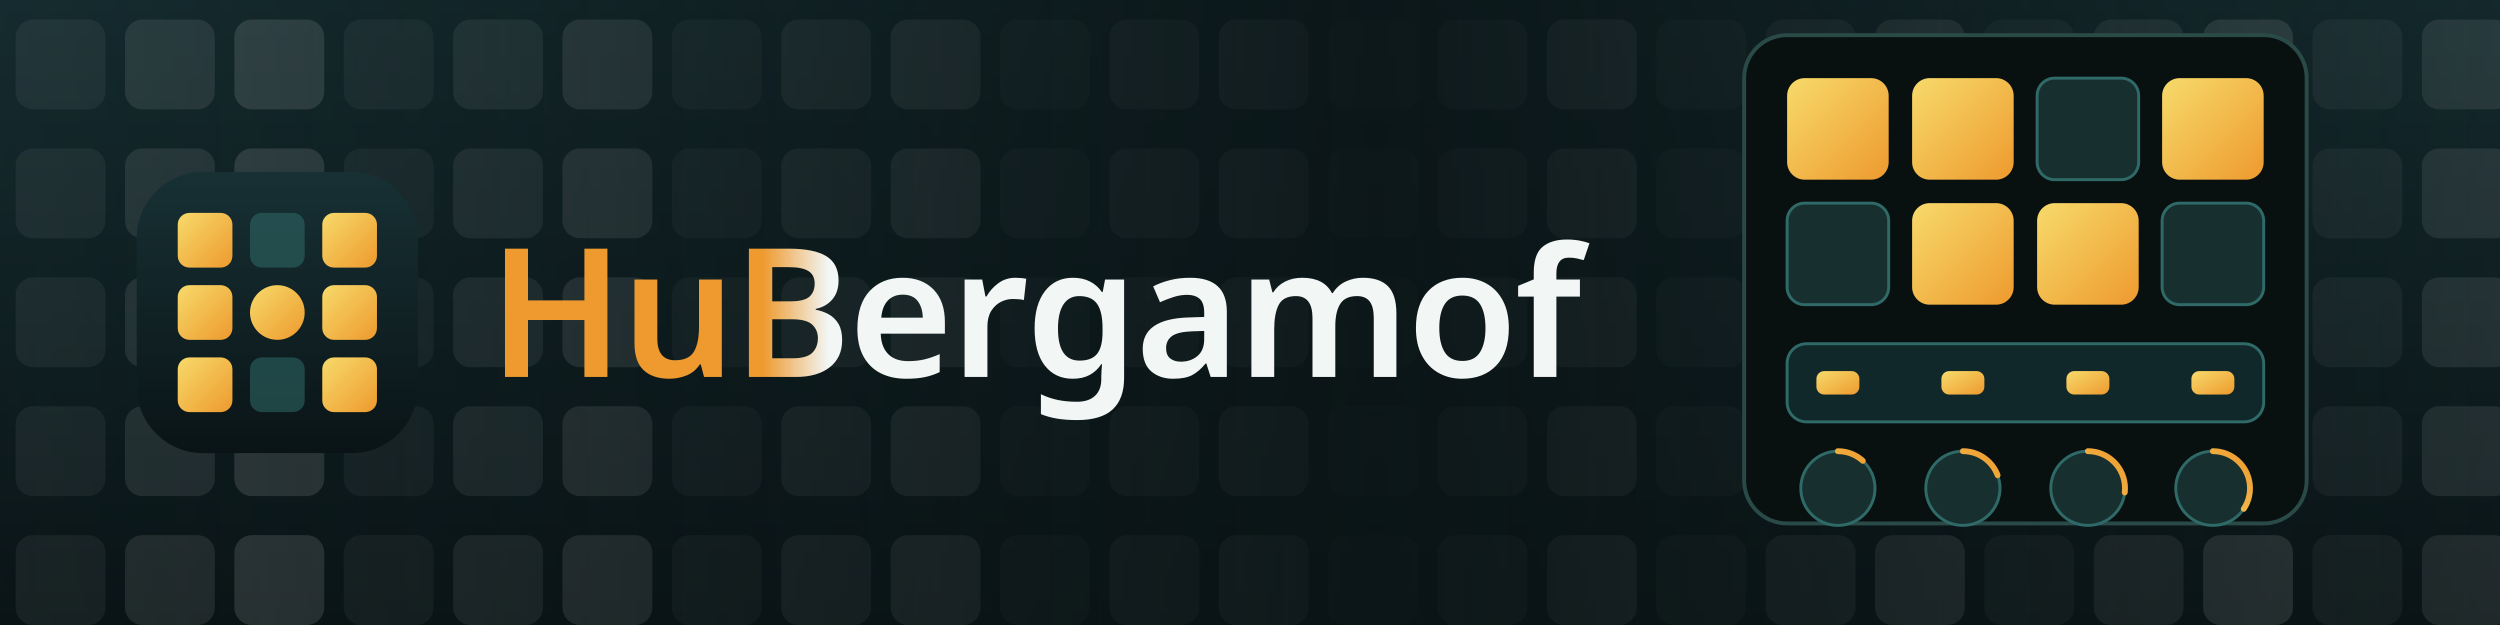
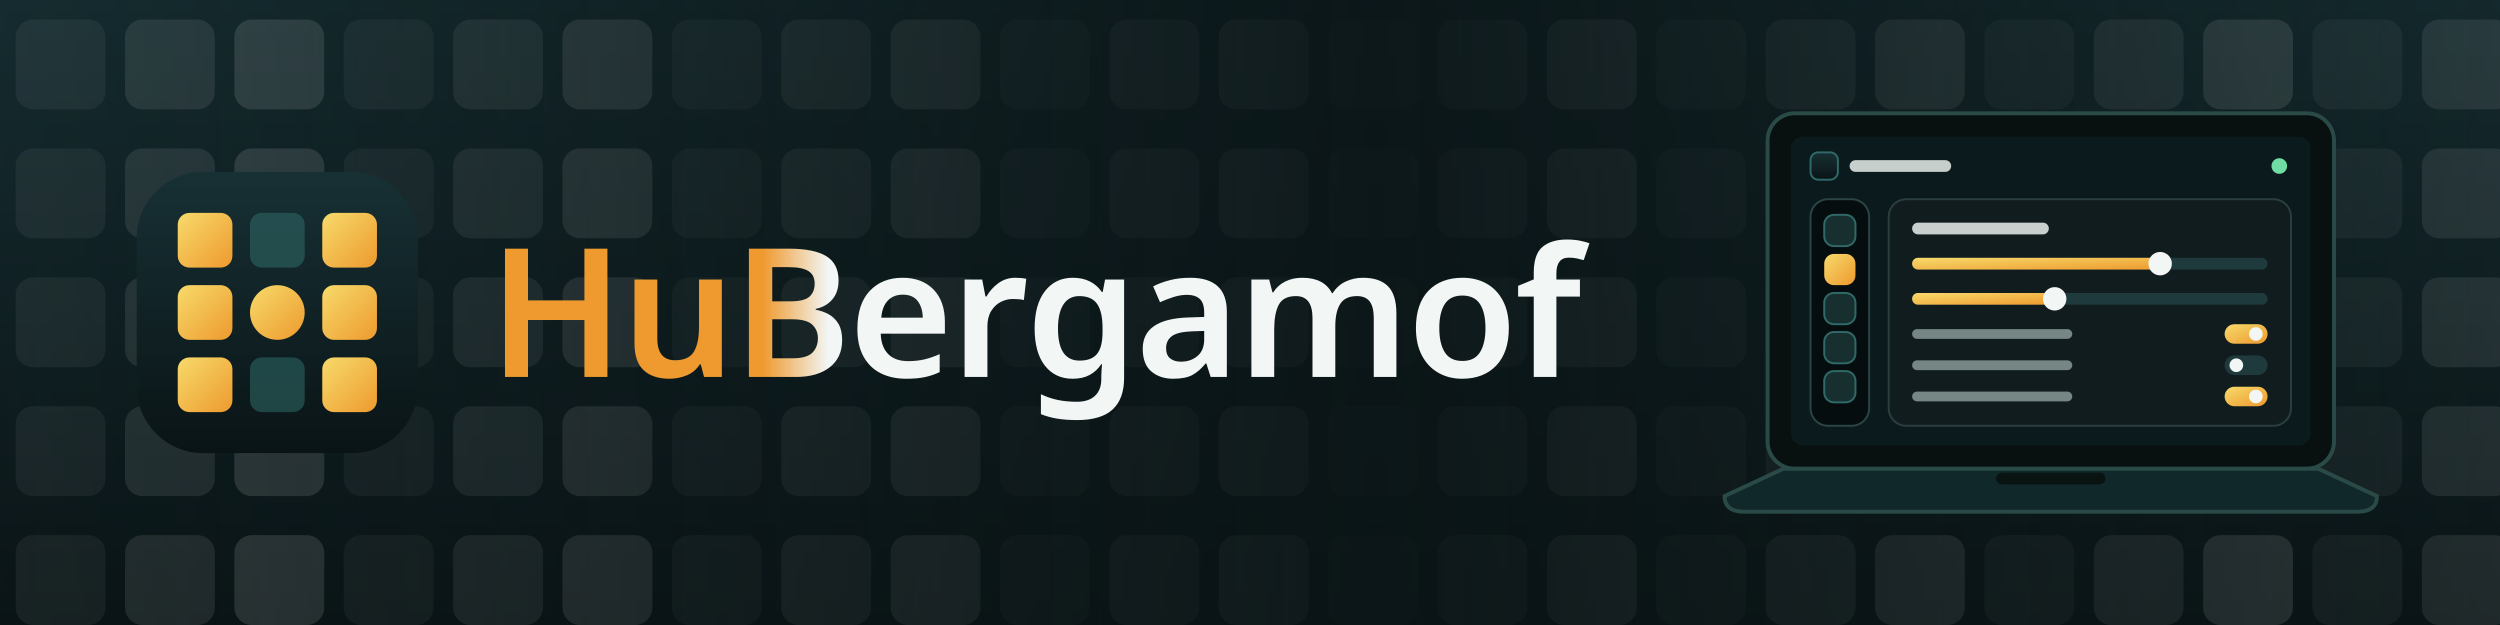
<svg xmlns="http://www.w3.org/2000/svg" viewBox="0 0 1280 320" role="img" aria-label="HuBergamof">
  <defs>
    <linearGradient id="ink" x1="0" y1="0" x2="0" y2="1">
      <stop offset="0" stop-color="#173034" />
      <stop offset="1" stop-color="#0A1416" />
    </linearGradient>
    <linearGradient id="berg" x1="0" y1="0" x2="1" y2="1">
      <stop offset="0" stop-color="#F7DA6B" />
      <stop offset="1" stop-color="#EE9A2E" />
    </linearGradient>
    <linearGradient id="bsplit" x1="0" y1="0" x2="1" y2="0">
      <stop offset="0.15" stop-color="#EE9A2E" />
      <stop offset="0.85" stop-color="#F2F6F4" />
    </linearGradient>
    <linearGradient id="fade" x1="0" y1="0" x2="1" y2="0">
      <stop offset="0" stop-color="#0A1416" stop-opacity="0.15" />
      <stop offset="0.55" stop-color="#0A1416" stop-opacity="0.9" />
      <stop offset="1" stop-color="#0A1416" stop-opacity="0.25" />
    </linearGradient>
  </defs>
  <rect width="1280" height="320" fill="url(#ink)" />
  <g>
    <rect x="8" y="10" width="46" height="46" rx="9" fill="#FFFFFF" opacity="0.07" />
    <rect x="64" y="10" width="46" height="46" rx="9" fill="#FFFFFF" opacity="0.12" />
    <rect x="120" y="10" width="46" height="46" rx="9" fill="#FFFFFF" opacity="0.17" />
    <rect x="176" y="10" width="46" height="46" rx="9" fill="#FFFFFF" opacity="0.07" />
    <rect x="232" y="10" width="46" height="46" rx="9" fill="#FFFFFF" opacity="0.12" />
    <rect x="288" y="10" width="46" height="46" rx="9" fill="#FFFFFF" opacity="0.17" />
    <rect x="344" y="10" width="46" height="46" rx="9" fill="#FFFFFF" opacity="0.07" />
    <rect x="400" y="10" width="46" height="46" rx="9" fill="#FFFFFF" opacity="0.12" />
    <rect x="456" y="10" width="46" height="46" rx="9" fill="#FFFFFF" opacity="0.17" />
    <rect x="512" y="10" width="46" height="46" rx="9" fill="#FFFFFF" opacity="0.07" />
    <rect x="568" y="10" width="46" height="46" rx="9" fill="#FFFFFF" opacity="0.12" />
    <rect x="624" y="10" width="46" height="46" rx="9" fill="#FFFFFF" opacity="0.17" />
    <rect x="680" y="10" width="46" height="46" rx="9" fill="#FFFFFF" opacity="0.07" />
    <rect x="736" y="10" width="46" height="46" rx="9" fill="#FFFFFF" opacity="0.12" />
    <rect x="792" y="10" width="46" height="46" rx="9" fill="#FFFFFF" opacity="0.17" />
    <rect x="848" y="10" width="46" height="46" rx="9" fill="#FFFFFF" opacity="0.07" />
    <rect x="904" y="10" width="46" height="46" rx="9" fill="#FFFFFF" opacity="0.12" />
    <rect x="960" y="10" width="46" height="46" rx="9" fill="#FFFFFF" opacity="0.17" />
    <rect x="1016" y="10" width="46" height="46" rx="9" fill="#FFFFFF" opacity="0.07" />
    <rect x="1072" y="10" width="46" height="46" rx="9" fill="#FFFFFF" opacity="0.12" />
    <rect x="1128" y="10" width="46" height="46" rx="9" fill="#FFFFFF" opacity="0.17" />
    <rect x="1184" y="10" width="46" height="46" rx="9" fill="#FFFFFF" opacity="0.07" />
    <rect x="1240" y="10" width="46" height="46" rx="9" fill="#FFFFFF" opacity="0.12" />
    <rect x="1296" y="10" width="46" height="46" rx="9" fill="#FFFFFF" opacity="0.17" />
    <rect x="8" y="76" width="46" height="46" rx="9" fill="#FFFFFF" opacity="0.07" />
    <rect x="64" y="76" width="46" height="46" rx="9" fill="#FFFFFF" opacity="0.12" />
    <rect x="120" y="76" width="46" height="46" rx="9" fill="#FFFFFF" opacity="0.17" />
    <rect x="176" y="76" width="46" height="46" rx="9" fill="#FFFFFF" opacity="0.07" />
    <rect x="232" y="76" width="46" height="46" rx="9" fill="#FFFFFF" opacity="0.12" />
    <rect x="288" y="76" width="46" height="46" rx="9" fill="#FFFFFF" opacity="0.17" />
    <rect x="344" y="76" width="46" height="46" rx="9" fill="#FFFFFF" opacity="0.07" />
    <rect x="400" y="76" width="46" height="46" rx="9" fill="#FFFFFF" opacity="0.12" />
    <rect x="456" y="76" width="46" height="46" rx="9" fill="#FFFFFF" opacity="0.17" />
    <rect x="512" y="76" width="46" height="46" rx="9" fill="#FFFFFF" opacity="0.07" />
    <rect x="568" y="76" width="46" height="46" rx="9" fill="#FFFFFF" opacity="0.12" />
    <rect x="624" y="76" width="46" height="46" rx="9" fill="#FFFFFF" opacity="0.17" />
    <rect x="680" y="76" width="46" height="46" rx="9" fill="#FFFFFF" opacity="0.07" />
    <rect x="736" y="76" width="46" height="46" rx="9" fill="#FFFFFF" opacity="0.12" />
    <rect x="792" y="76" width="46" height="46" rx="9" fill="#FFFFFF" opacity="0.17" />
    <rect x="848" y="76" width="46" height="46" rx="9" fill="#FFFFFF" opacity="0.07" />
    <rect x="904" y="76" width="46" height="46" rx="9" fill="#FFFFFF" opacity="0.12" />
    <rect x="960" y="76" width="46" height="46" rx="9" fill="#FFFFFF" opacity="0.17" />
    <rect x="1016" y="76" width="46" height="46" rx="9" fill="#FFFFFF" opacity="0.07" />
    <rect x="1072" y="76" width="46" height="46" rx="9" fill="#FFFFFF" opacity="0.12" />
    <rect x="1128" y="76" width="46" height="46" rx="9" fill="#FFFFFF" opacity="0.17" />
    <rect x="1184" y="76" width="46" height="46" rx="9" fill="#FFFFFF" opacity="0.07" />
    <rect x="1240" y="76" width="46" height="46" rx="9" fill="#FFFFFF" opacity="0.12" />
    <rect x="1296" y="76" width="46" height="46" rx="9" fill="#FFFFFF" opacity="0.17" />
    <rect x="8" y="142" width="46" height="46" rx="9" fill="#FFFFFF" opacity="0.07" />
    <rect x="64" y="142" width="46" height="46" rx="9" fill="#FFFFFF" opacity="0.12" />
    <rect x="120" y="142" width="46" height="46" rx="9" fill="#FFFFFF" opacity="0.17" />
    <rect x="176" y="142" width="46" height="46" rx="9" fill="#FFFFFF" opacity="0.07" />
    <rect x="232" y="142" width="46" height="46" rx="9" fill="#FFFFFF" opacity="0.12" />
    <rect x="288" y="142" width="46" height="46" rx="9" fill="#FFFFFF" opacity="0.17" />
    <rect x="344" y="142" width="46" height="46" rx="9" fill="#FFFFFF" opacity="0.07" />
    <rect x="400" y="142" width="46" height="46" rx="9" fill="#FFFFFF" opacity="0.12" />
    <rect x="456" y="142" width="46" height="46" rx="9" fill="#FFFFFF" opacity="0.17" />
    <rect x="512" y="142" width="46" height="46" rx="9" fill="#FFFFFF" opacity="0.07" />
    <rect x="568" y="142" width="46" height="46" rx="9" fill="#FFFFFF" opacity="0.12" />
    <rect x="624" y="142" width="46" height="46" rx="9" fill="#FFFFFF" opacity="0.17" />
    <rect x="680" y="142" width="46" height="46" rx="9" fill="#FFFFFF" opacity="0.07" />
    <rect x="736" y="142" width="46" height="46" rx="9" fill="#FFFFFF" opacity="0.12" />
    <rect x="792" y="142" width="46" height="46" rx="9" fill="#FFFFFF" opacity="0.17" />
    <rect x="848" y="142" width="46" height="46" rx="9" fill="#FFFFFF" opacity="0.07" />
    <rect x="904" y="142" width="46" height="46" rx="9" fill="#FFFFFF" opacity="0.12" />
    <rect x="960" y="142" width="46" height="46" rx="9" fill="#FFFFFF" opacity="0.17" />
    <rect x="1016" y="142" width="46" height="46" rx="9" fill="#FFFFFF" opacity="0.07" />
    <rect x="1072" y="142" width="46" height="46" rx="9" fill="#FFFFFF" opacity="0.12" />
    <rect x="1128" y="142" width="46" height="46" rx="9" fill="#FFFFFF" opacity="0.17" />
    <rect x="1184" y="142" width="46" height="46" rx="9" fill="#FFFFFF" opacity="0.07" />
    <rect x="1240" y="142" width="46" height="46" rx="9" fill="#FFFFFF" opacity="0.12" />
    <rect x="1296" y="142" width="46" height="46" rx="9" fill="#FFFFFF" opacity="0.17" />
    <rect x="8" y="208" width="46" height="46" rx="9" fill="#FFFFFF" opacity="0.07" />
    <rect x="64" y="208" width="46" height="46" rx="9" fill="#FFFFFF" opacity="0.12" />
    <rect x="120" y="208" width="46" height="46" rx="9" fill="#FFFFFF" opacity="0.17" />
    <rect x="176" y="208" width="46" height="46" rx="9" fill="#FFFFFF" opacity="0.07" />
    <rect x="232" y="208" width="46" height="46" rx="9" fill="#FFFFFF" opacity="0.12" />
    <rect x="288" y="208" width="46" height="46" rx="9" fill="#FFFFFF" opacity="0.17" />
    <rect x="344" y="208" width="46" height="46" rx="9" fill="#FFFFFF" opacity="0.07" />
    <rect x="400" y="208" width="46" height="46" rx="9" fill="#FFFFFF" opacity="0.12" />
    <rect x="456" y="208" width="46" height="46" rx="9" fill="#FFFFFF" opacity="0.17" />
    <rect x="512" y="208" width="46" height="46" rx="9" fill="#FFFFFF" opacity="0.07" />
    <rect x="568" y="208" width="46" height="46" rx="9" fill="#FFFFFF" opacity="0.12" />
    <rect x="624" y="208" width="46" height="46" rx="9" fill="#FFFFFF" opacity="0.17" />
    <rect x="680" y="208" width="46" height="46" rx="9" fill="#FFFFFF" opacity="0.07" />
    <rect x="736" y="208" width="46" height="46" rx="9" fill="#FFFFFF" opacity="0.12" />
    <rect x="792" y="208" width="46" height="46" rx="9" fill="#FFFFFF" opacity="0.17" />
    <rect x="848" y="208" width="46" height="46" rx="9" fill="#FFFFFF" opacity="0.07" />
    <rect x="904" y="208" width="46" height="46" rx="9" fill="#FFFFFF" opacity="0.12" />
    <rect x="960" y="208" width="46" height="46" rx="9" fill="#FFFFFF" opacity="0.17" />
    <rect x="1016" y="208" width="46" height="46" rx="9" fill="#FFFFFF" opacity="0.07" />
    <rect x="1072" y="208" width="46" height="46" rx="9" fill="#FFFFFF" opacity="0.12" />
    <rect x="1128" y="208" width="46" height="46" rx="9" fill="#FFFFFF" opacity="0.17" />
    <rect x="1184" y="208" width="46" height="46" rx="9" fill="#FFFFFF" opacity="0.07" />
    <rect x="1240" y="208" width="46" height="46" rx="9" fill="#FFFFFF" opacity="0.12" />
    <rect x="1296" y="208" width="46" height="46" rx="9" fill="#FFFFFF" opacity="0.17" />
    <rect x="8" y="274" width="46" height="46" rx="9" fill="#FFFFFF" opacity="0.07" />
    <rect x="64" y="274" width="46" height="46" rx="9" fill="#FFFFFF" opacity="0.12" />
    <rect x="120" y="274" width="46" height="46" rx="9" fill="#FFFFFF" opacity="0.17" />
    <rect x="176" y="274" width="46" height="46" rx="9" fill="#FFFFFF" opacity="0.07" />
    <rect x="232" y="274" width="46" height="46" rx="9" fill="#FFFFFF" opacity="0.12" />
    <rect x="288" y="274" width="46" height="46" rx="9" fill="#FFFFFF" opacity="0.17" />
    <rect x="344" y="274" width="46" height="46" rx="9" fill="#FFFFFF" opacity="0.07" />
    <rect x="400" y="274" width="46" height="46" rx="9" fill="#FFFFFF" opacity="0.12" />
    <rect x="456" y="274" width="46" height="46" rx="9" fill="#FFFFFF" opacity="0.17" />
    <rect x="512" y="274" width="46" height="46" rx="9" fill="#FFFFFF" opacity="0.07" />
    <rect x="568" y="274" width="46" height="46" rx="9" fill="#FFFFFF" opacity="0.12" />
    <rect x="624" y="274" width="46" height="46" rx="9" fill="#FFFFFF" opacity="0.17" />
    <rect x="680" y="274" width="46" height="46" rx="9" fill="#FFFFFF" opacity="0.07" />
    <rect x="736" y="274" width="46" height="46" rx="9" fill="#FFFFFF" opacity="0.12" />
    <rect x="792" y="274" width="46" height="46" rx="9" fill="#FFFFFF" opacity="0.17" />
    <rect x="848" y="274" width="46" height="46" rx="9" fill="#FFFFFF" opacity="0.07" />
    <rect x="904" y="274" width="46" height="46" rx="9" fill="#FFFFFF" opacity="0.12" />
    <rect x="960" y="274" width="46" height="46" rx="9" fill="#FFFFFF" opacity="0.17" />
    <rect x="1016" y="274" width="46" height="46" rx="9" fill="#FFFFFF" opacity="0.07" />
    <rect x="1072" y="274" width="46" height="46" rx="9" fill="#FFFFFF" opacity="0.12" />
    <rect x="1128" y="274" width="46" height="46" rx="9" fill="#FFFFFF" opacity="0.17" />
    <rect x="1184" y="274" width="46" height="46" rx="9" fill="#FFFFFF" opacity="0.07" />
    <rect x="1240" y="274" width="46" height="46" rx="9" fill="#FFFFFF" opacity="0.12" />
    <rect x="1296" y="274" width="46" height="46" rx="9" fill="#FFFFFF" opacity="0.17" />
  </g>
  <rect width="1280" height="320" fill="url(#fade)" />
  <g transform="translate(70 88)">
    <rect width="144" height="144" rx="34" fill="url(#ink)" />
    <rect x="21.00" y="21.00" width="28" height="28" rx="6" fill="url(#berg)" />
    <rect x="58.00" y="21.00" width="28" height="28" rx="6" fill="#2F6A68" opacity="0.55" />
    <rect x="95.00" y="21.00" width="28" height="28" rx="6" fill="url(#berg)" />
    <rect x="21.00" y="58.00" width="28" height="28" rx="6" fill="url(#berg)" />
    <circle cx="72.00" cy="72.00" r="14.00" fill="url(#berg)" />
    <rect x="95.00" y="58.00" width="28" height="28" rx="6" fill="url(#berg)" />
    <rect x="21.00" y="95.00" width="28" height="28" rx="6" fill="url(#berg)" />
    <rect x="58.00" y="95.00" width="28" height="28" rx="6" fill="#2F6A68" opacity="0.55" />
    <rect x="95.00" y="95.00" width="28" height="28" rx="6" fill="url(#berg)" />
  </g>
  <g transform="translate(250 193)">
    <path d="M60.996 0.0H49.22V-29.164H20.332V0.0H8.556V-65.688H20.332V-39.192H49.22V-65.688H60.996ZM119.572 -49.864V0.0H110.464L108.808 -6.44H108.256Q105.864 -2.576 101.632 -0.828Q97.4 0.92 92.708 0.92Q84.336 0.92 79.598 -3.404Q74.86 -7.728 74.86 -17.296V-49.864H86.544V-19.688Q86.544 -8.556 95.652 -8.556Q102.644 -8.556 105.266 -12.926Q107.888 -17.296 107.888 -25.576V-49.864Z" fill="#EE9A2E" />
    <path d="M153.86 -65.688Q166.832 -65.688 173.088 -61.824Q179.344 -57.96 179.344 -49.404Q179.344 -43.332 176.078 -39.606Q172.812 -35.88 167.66 -34.868V-34.408Q171.248 -33.764 174.33 -32.062Q177.412 -30.36 179.298 -27.186Q181.184 -24.012 181.184 -18.86Q181.184 -9.936 174.836 -4.968Q168.488 0.0 157.54 0.0H133.436V-65.688ZM154.872 -38.732Q161.772 -38.732 164.44 -41.124Q167.108 -43.516 167.108 -47.84Q167.108 -52.164 163.934 -54.188Q160.76 -56.212 153.952 -56.212H145.396V-38.732ZM145.396 -29.532V-9.568H155.976Q163.06 -9.568 165.912 -12.42Q168.764 -15.272 168.764 -19.872Q168.764 -24.012 165.866 -26.772Q162.968 -29.532 155.424 -29.532Z" fill="url(#bsplit)" />
    <path d="M212.068 -50.784Q222.096 -50.784 227.938 -44.804Q233.78 -38.824 233.78 -28.152V-22.172H200.936Q201.12 -15.456 204.708 -11.776Q208.296 -8.096 214.92 -8.096Q219.612 -8.096 223.384 -9.016Q227.156 -9.936 231.112 -11.684V-2.484Q227.432 -0.736 223.476 0.092Q219.52 0.92 213.908 0.92Q206.548 0.92 200.936 -1.886Q195.324 -4.692 192.15 -10.396Q188.976 -16.1 188.976 -24.564Q188.976 -37.352 195.324 -44.068Q201.672 -50.784 212.068 -50.784ZM212.252 -42.136Q207.468 -42.136 204.57 -39.1Q201.672 -36.064 201.212 -30.36H222.464Q222.372 -35.512 219.888 -38.824Q217.404 -42.136 212.252 -42.136ZM269.816 -50.784Q271.196 -50.784 272.76 -50.646Q274.324 -50.508 275.428 -50.232L274.232 -39.376Q273.128 -39.652 271.702 -39.79Q270.276 -39.928 268.62 -39.928Q265.4 -39.928 262.41 -38.41Q259.42 -36.892 257.488 -33.764Q255.556 -30.636 255.556 -25.852V0.0H243.872V-49.864H252.888L254.544 -41.216H255.096Q257.304 -45.172 261.122 -47.978Q264.94 -50.784 269.816 -50.784ZM299.32 -50.784Q304.288 -50.784 308.014 -48.898Q311.74 -47.012 314.132 -43.516H314.592L315.788 -49.864H325.54V0.552Q325.54 11.224 319.652 16.652Q313.764 22.08 301.528 22.08Q295.824 22.08 291.316 21.344Q286.808 20.608 282.944 19.044V8.832Q286.9 10.764 291.362 11.73Q295.824 12.696 301.436 12.696Q307.416 12.696 310.636 9.66Q313.856 6.624 313.856 1.196V-0.276Q313.856 -1.472 313.994 -3.358Q314.132 -5.244 314.224 -6.532H313.856Q311.556 -3.036 307.968 -1.058Q304.38 0.92 299.228 0.92Q290.212 0.92 284.968 -5.796Q279.724 -12.512 279.724 -24.84Q279.724 -37.076 285.014 -43.93Q290.304 -50.784 299.32 -50.784ZM302.54 -41.4Q297.296 -41.4 294.49 -37.122Q291.684 -32.844 291.684 -24.748Q291.684 -8.372 302.724 -8.372Q308.98 -8.372 311.74 -11.868Q314.5 -15.364 314.5 -23.0V-25.024Q314.5 -33.488 311.694 -37.444Q308.888 -41.4 302.54 -41.4ZM359.368 -50.784Q378.136 -50.784 378.136 -33.488V0.0H369.856L367.648 -6.9H367.28Q363.968 -2.852 360.426 -0.966Q356.884 0.92 350.628 0.92Q343.912 0.92 339.496 -2.806Q335.08 -6.532 335.08 -14.444Q335.08 -29.624 358.172 -30.452L366.544 -30.728V-32.844Q366.544 -37.904 364.244 -39.974Q361.944 -42.044 357.896 -42.044Q354.308 -42.044 350.766 -40.894Q347.224 -39.744 343.912 -38.272L340.416 -46.368Q344.096 -48.3 348.926 -49.542Q353.756 -50.784 359.368 -50.784ZM360.472 -23.368Q352.928 -23.092 349.984 -20.884Q347.04 -18.676 347.04 -14.72Q347.04 -11.132 349.156 -9.476Q351.272 -7.82 354.584 -7.82Q359.644 -7.82 363.094 -10.718Q366.544 -13.616 366.544 -19.32V-23.552ZM447.844 -50.784Q456.308 -50.784 460.632 -46.46Q464.956 -42.136 464.956 -32.476V0.0H453.364V-30.176Q453.364 -35.972 451.248 -38.686Q449.132 -41.4 444.808 -41.4Q438.736 -41.4 436.206 -37.398Q433.676 -33.396 433.676 -25.944V0.0H421.992V-30.176Q421.992 -41.4 413.528 -41.4Q407.088 -41.4 404.742 -36.984Q402.396 -32.568 402.396 -24.288V0.0H390.712V-49.864H399.82L401.476 -43.332H401.936Q404.144 -46.92 408.008 -48.852Q411.872 -50.784 416.748 -50.784Q427.88 -50.784 431.928 -42.964H432.388Q434.872 -46.92 438.966 -48.852Q443.06 -50.784 447.844 -50.784ZM522.52 -25.024Q522.52 -12.604 516.08 -5.842Q509.64 0.92 498.6 0.92Q491.792 0.92 486.456 -2.116Q481.12 -5.152 478.038 -10.948Q474.956 -16.744 474.956 -25.024Q474.956 -37.444 481.35 -44.114Q487.744 -50.784 498.876 -50.784Q505.776 -50.784 511.112 -47.794Q516.448 -44.804 519.484 -39.054Q522.52 -33.304 522.52 -25.024ZM486.916 -25.024Q486.916 -17.112 489.722 -12.65Q492.528 -8.188 498.784 -8.188Q504.948 -8.188 507.754 -12.65Q510.56 -17.112 510.56 -25.024Q510.56 -32.936 507.754 -37.306Q504.948 -41.676 498.692 -41.676Q492.528 -41.676 489.722 -37.306Q486.916 -32.936 486.916 -25.024ZM558.924 -41.124H546.872V0.0H535.28V-41.124H527.276V-46.644L535.28 -49.956V-53.36Q535.28 -62.928 539.834 -66.654Q544.388 -70.38 552.3 -70.38Q555.888 -70.38 558.878 -69.782Q561.868 -69.184 563.8 -68.448L560.856 -59.8Q559.292 -60.26 557.406 -60.674Q555.52 -61.088 553.312 -61.088Q550 -61.088 548.436 -59.018Q546.872 -56.948 546.872 -53.084V-49.864H558.924Z" fill="#F2F6F4" />
  </g>
  <g>
-     <rect x="893" y="18" width="288" height="250" rx="22" fill="#08110F" stroke="#2A4A48" stroke-width="2" />
-     <rect x="915" y="40" width="52" height="52" rx="9" fill="url(#berg)" />
-     <rect x="979" y="40" width="52" height="52" rx="9" fill="url(#berg)" />
-     <rect x="1043" y="40" width="52" height="52" rx="9" fill="#17302F" stroke="#2F6A68" stroke-width="1.5" />
-     <rect x="1107" y="40" width="52" height="52" rx="9" fill="url(#berg)" />
-     <rect x="915" y="104" width="52" height="52" rx="9" fill="#17302F" stroke="#2F6A68" stroke-width="1.5" />
-     <rect x="979" y="104" width="52" height="52" rx="9" fill="url(#berg)" />
-     <rect x="1043" y="104" width="52" height="52" rx="9" fill="url(#berg)" />
-     <rect x="1107" y="104" width="52" height="52" rx="9" fill="#17302F" stroke="#2F6A68" stroke-width="1.5" />
-     <rect x="915" y="176" width="244" height="40" rx="10" fill="#10282A" stroke="#2F6A68" stroke-width="1.5" />
-     <rect x="930.0" y="190" width="22" height="12" rx="4" fill="url(#berg)" />
-     <rect x="994.0" y="190" width="22" height="12" rx="4" fill="url(#berg)" />
-     <rect x="1058.0" y="190" width="22" height="12" rx="4" fill="url(#berg)" />
-     <rect x="1122.0" y="190" width="22" height="12" rx="4" fill="url(#berg)" />
-     <circle cx="941.0" cy="250" r="19" fill="#17302F" stroke="#2F6A68" stroke-width="1.5" />
-     <circle cx="941.0" cy="250" r="19" fill="none" stroke="url(#berg)" stroke-width="3" stroke-linecap="round" stroke-dasharray="14 200" transform="rotate(-90 941.0 250)" />
-     <circle cx="1005.0" cy="250" r="19" fill="#17302F" stroke="#2F6A68" stroke-width="1.5" />
-     <circle cx="1005.0" cy="250" r="19" fill="none" stroke="url(#berg)" stroke-width="3" stroke-linecap="round" stroke-dasharray="23 200" transform="rotate(-90 1005.0 250)" />
-     <circle cx="1069.0" cy="250" r="19" fill="#17302F" stroke="#2F6A68" stroke-width="1.5" />
-     <circle cx="1069.0" cy="250" r="19" fill="none" stroke="url(#berg)" stroke-width="3" stroke-linecap="round" stroke-dasharray="32 200" transform="rotate(-90 1069.0 250)" />
-     <circle cx="1133.0" cy="250" r="19" fill="#17302F" stroke="#2F6A68" stroke-width="1.5" />
-     <circle cx="1133.0" cy="250" r="19" fill="none" stroke="url(#berg)" stroke-width="3" stroke-linecap="round" stroke-dasharray="41 200" transform="rotate(-90 1133.0 250)" />
+     <rect x="905" y="58" width="290" height="182" rx="14" fill="#08110F" stroke="#2A4A48" stroke-width="2" />
+     <rect x="917" y="70" width="266" height="158" rx="6" fill="#0B1A1C" />
+     <rect x="927" y="78" width="14" height="14" rx="4" fill="url(#ink)" stroke="#2F6A68" stroke-width="1" />
+     <rect x="947" y="82" width="52" height="6" rx="3" fill="#E8EFEC" opacity="0.85" />
+     <circle cx="1167" cy="85" r="4" fill="#6FDDA4" />
+     <rect x="927" y="102" width="30" height="116" rx="9" fill="#060D0E" stroke="#2B4446" stroke-width="1" />
+     <rect x="934" y="110" width="16" height="16" rx="5" fill="#17302F" stroke="#2F6A68" stroke-width="1" />
+     <rect x="934" y="130" width="16" height="16" rx="5" fill="url(#berg)" />
+     <rect x="934" y="150" width="16" height="16" rx="5" fill="#17302F" stroke="#2F6A68" stroke-width="1" />
+     <rect x="934" y="170" width="16" height="16" rx="5" fill="#17302F" stroke="#2F6A68" stroke-width="1" />
+     <rect x="934" y="190" width="16" height="16" rx="5" fill="#17302F" stroke="#2F6A68" stroke-width="1" />
+     <rect x="967" y="102" width="206" height="116" rx="9" fill="#111C1E" stroke="#2A3D3F" stroke-width="1" />
+     <rect x="979" y="114" width="70" height="6" rx="3" fill="#E8EFEC" opacity="0.85" />
+     <rect x="979" y="132" width="182" height="6" rx="3" fill="#1F3A3C" />
+     <rect x="979" y="132" width="127" height="6" rx="3" fill="url(#berg)" />
+     <circle cx="1106" cy="135" r="6" fill="#F2F6F4" />
+     <rect x="979" y="150" width="182" height="6" rx="3" fill="#1F3A3C" />
+     <rect x="979" y="150" width="73" height="6" rx="3" fill="url(#berg)" />
+     <circle cx="1052" cy="153" r="6" fill="#F2F6F4" />
+     <rect x="979" y="168.5" width="82" height="5" rx="2.5" fill="#9FB3AF" opacity="0.7" />
+     <rect x="1139" y="166" width="22" height="10" rx="5" fill="url(#berg)" />
+     <circle cx="1155" cy="171" r="3.5" fill="#F2F6F4" />
+     <rect x="979" y="184.5" width="82" height="5" rx="2.5" fill="#9FB3AF" opacity="0.7" />
+     <rect x="1139" y="182" width="22" height="10" rx="5" fill="#1F3A3C" />
+     <circle cx="1145" cy="187" r="3.5" fill="#F2F6F4" />
+     <rect x="979" y="200.5" width="82" height="5" rx="2.5" fill="#9FB3AF" opacity="0.7" />
+     <rect x="1139" y="198" width="22" height="10" rx="5" fill="url(#berg)" />
+     <circle cx="1155" cy="203" r="3.5" fill="#F2F6F4" />
+     <path d="M883 254 L913 240 H1187 L1217 254 Q1217 262 1207 262 H893 Q883 262 883 254Z" fill="#10282A" stroke="#2A4A48" stroke-width="2" />
+     <rect x="1022.0" y="242" width="56" height="6" rx="3" fill="#08110F" opacity="0.9" />
  </g>
</svg>
